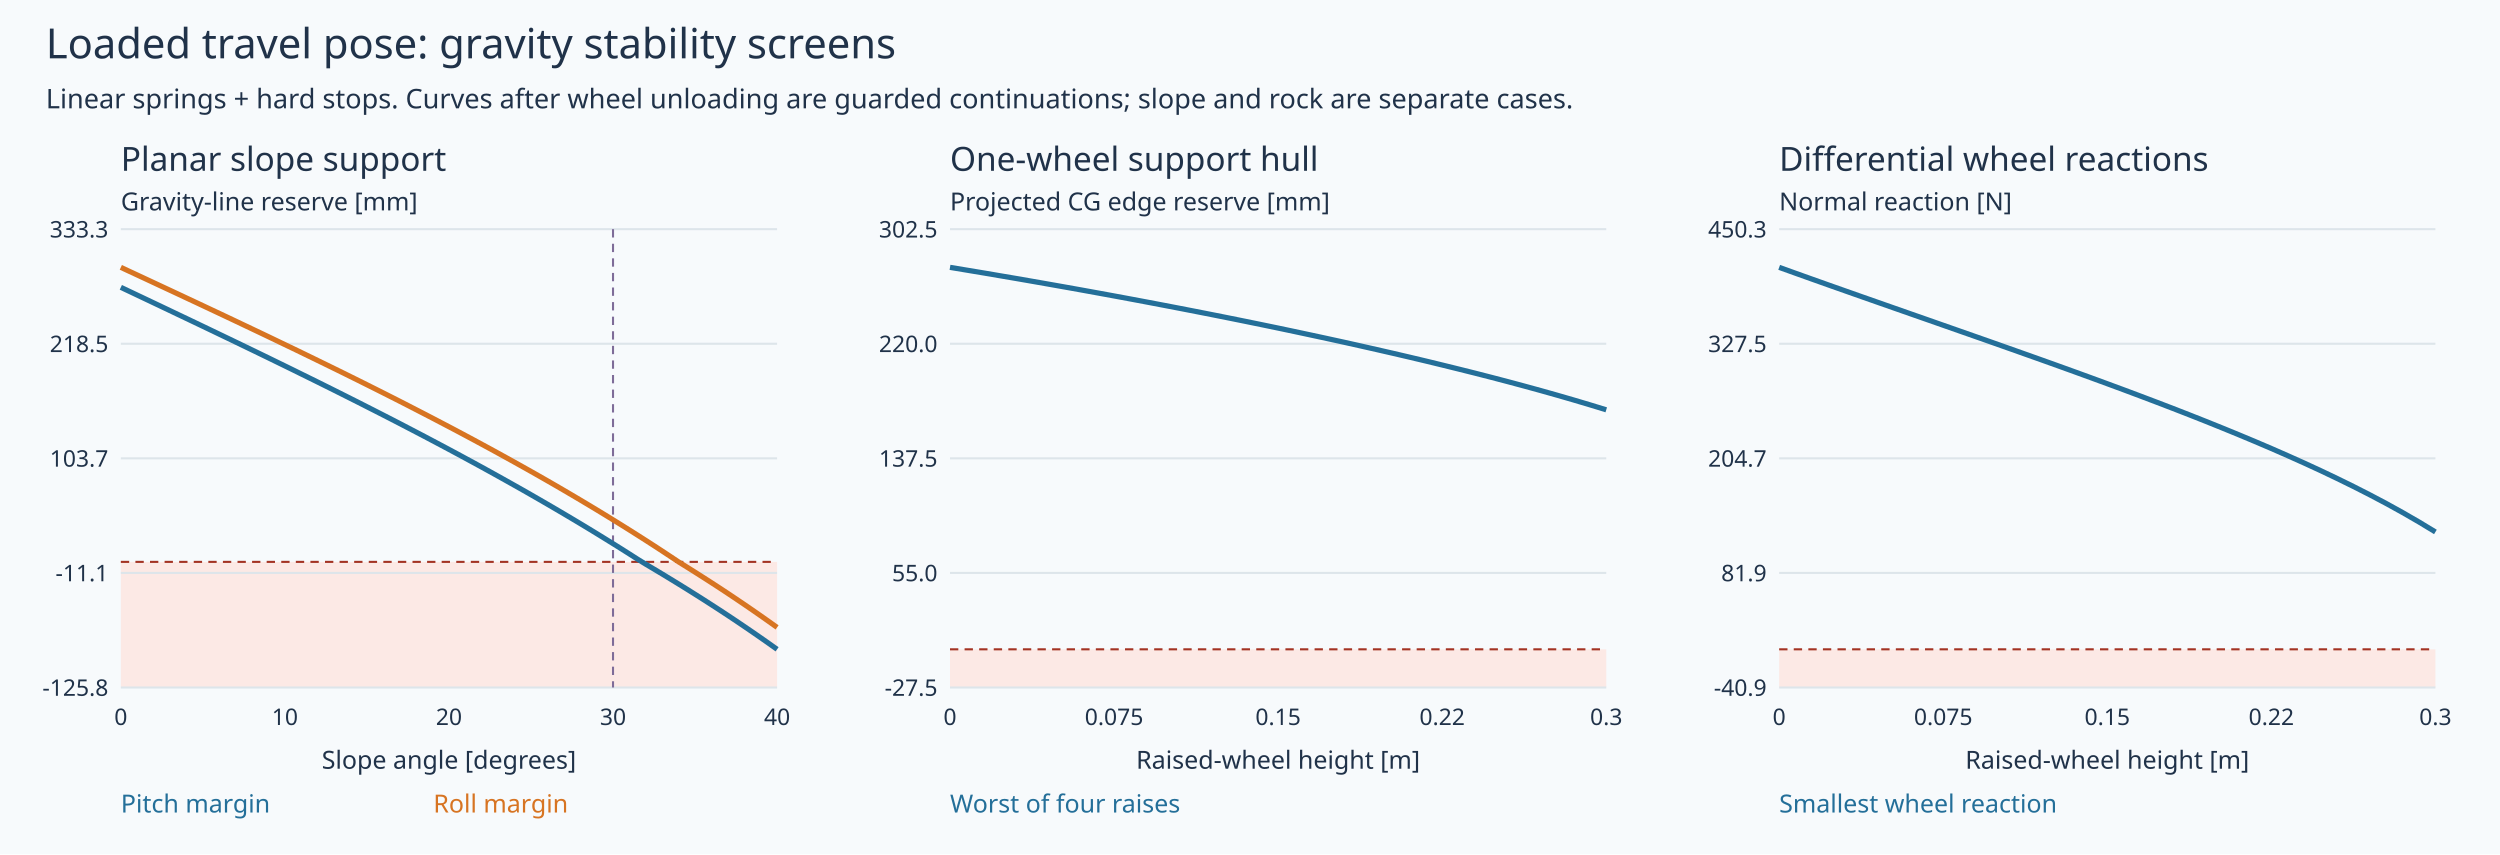
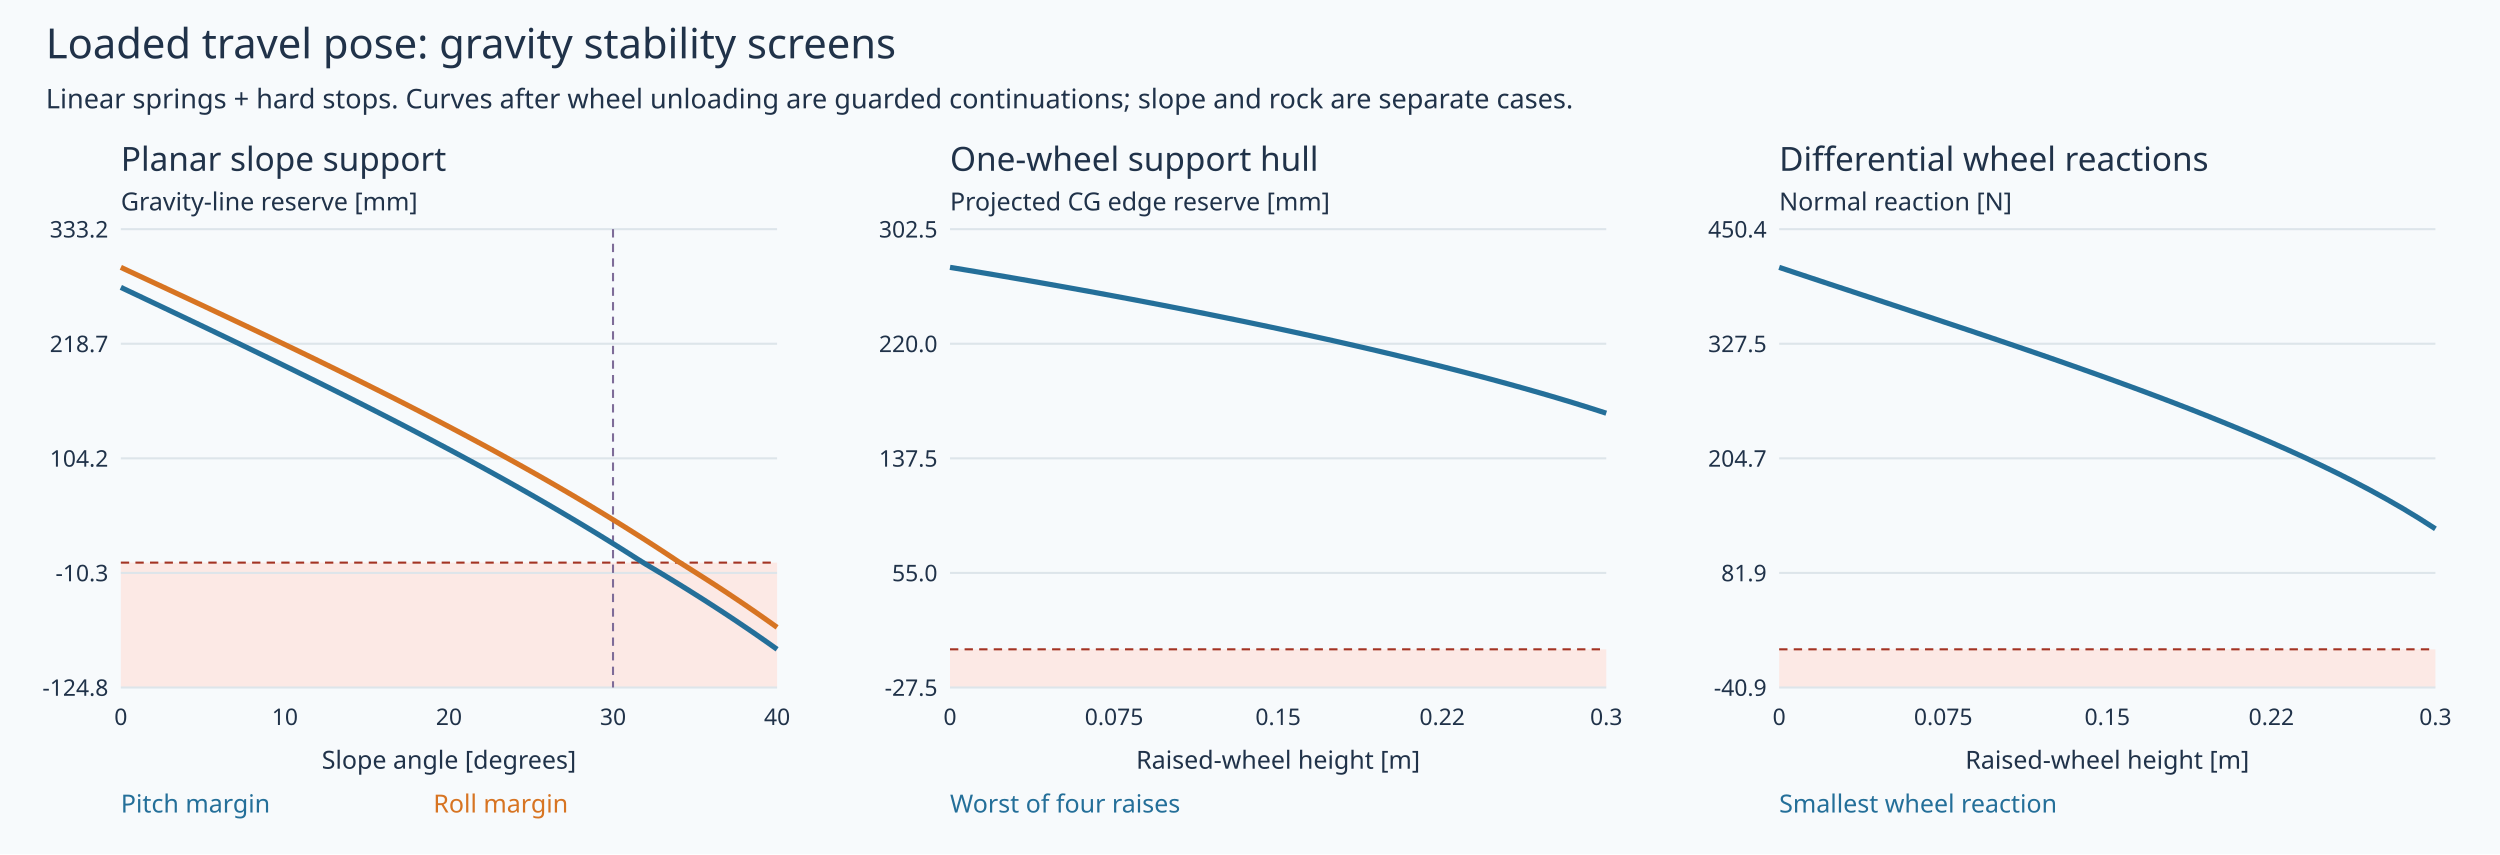
<svg xmlns="http://www.w3.org/2000/svg" viewBox="0 0 1200 410" role="img" aria-label="Static slope and one-wheel articulation stability curves">
  <rect width="1200" height="410" fill="#f7fafc" />
  <g font-family="sans-serif" fill="#203249">
    <text x="22" y="28" font-size="20">Loaded travel pose: gravity stability screens</text>
    <text x="22" y="52" font-size="13">Linear springs + hard stops. Curves after wheel unloading are guarded continuations; slope and rock are separate cases.</text>
    <text x="58" y="82" font-size="16">Planar slope support</text>
    <text x="58" y="101" font-size="12">Gravity-line reserve [mm]</text>
-     <rect x="58" y="269.70" width="315" height="60.30" fill="#fce9e5" />
+     <rect x="58" y="270.06" width="315" height="59.94" fill="#fce9e5" />
    <line x1="58" y1="330.00" x2="373" y2="330.00" stroke="#dde5ea" />
-     <text x="52" y="334.00" text-anchor="end" font-size="11">-125.8</text>
+     <text x="52" y="334.00" text-anchor="end" font-size="11">-124.8</text>
    <text x="58.00" y="348" text-anchor="middle" font-size="11">0</text>
    <line x1="58" y1="275.00" x2="373" y2="275.00" stroke="#dde5ea" />
-     <text x="52" y="279.00" text-anchor="end" font-size="11">-11.1</text>
+     <text x="52" y="279.00" text-anchor="end" font-size="11">-10.3</text>
    <text x="136.75" y="348" text-anchor="middle" font-size="11">10</text>
    <line x1="58" y1="220.00" x2="373" y2="220.00" stroke="#dde5ea" />
-     <text x="52" y="224.00" text-anchor="end" font-size="11">103.7</text>
+     <text x="52" y="224.00" text-anchor="end" font-size="11">104.2</text>
    <text x="215.50" y="348" text-anchor="middle" font-size="11">20</text>
    <line x1="58" y1="165.00" x2="373" y2="165.00" stroke="#dde5ea" />
-     <text x="52" y="169.00" text-anchor="end" font-size="11">218.5</text>
+     <text x="52" y="169.00" text-anchor="end" font-size="11">218.7</text>
    <text x="294.25" y="348" text-anchor="middle" font-size="11">30</text>
    <line x1="58" y1="110.00" x2="373" y2="110.00" stroke="#dde5ea" />
-     <text x="52" y="114.00" text-anchor="end" font-size="11">333.3</text>
+     <text x="52" y="114.00" text-anchor="end" font-size="11">333.2</text>
    <text x="373.00" y="348" text-anchor="middle" font-size="11">40</text>
-     <line x1="58" y1="269.70" x2="373" y2="269.70" stroke="#a33323" stroke-dasharray="4 3" />
+     <line x1="58" y1="270.06" x2="373" y2="270.06" stroke="#a33323" stroke-dasharray="4 3" />
    <line x1="294.25" y1="110" x2="294.25" y2="330" stroke="#7e6c98" stroke-dasharray="4 3" />
-     <polyline points="58.00,137.92 61.94,139.78 65.88,141.65 69.81,143.51 73.75,145.38 77.69,147.25 81.62,149.12 85.56,151.00 89.50,152.87 93.44,154.75 97.38,156.63 101.31,158.51 105.25,160.40 109.19,162.29 113.12,164.18 117.06,166.08 121.00,167.98 124.94,169.89 128.88,171.80 132.81,173.72 136.75,175.64 140.69,177.57 144.62,179.51 148.56,181.45 152.50,183.39 156.44,185.35 160.38,187.31 164.31,189.28 168.25,191.26 172.19,193.24 176.12,195.24 180.06,197.24 184.00,199.25 187.94,201.27 191.88,203.30 195.81,205.35 199.75,207.40 203.69,209.46 207.62,211.54 211.56,213.62 215.50,215.72 219.44,217.83 223.38,219.96 227.31,222.09 231.25,224.24 235.19,226.41 239.12,228.59 243.06,230.79 247.00,233.00 250.94,235.22 254.88,237.47 258.81,239.73 262.75,242.01 266.69,244.31 270.62,246.62 274.56,248.96 278.50,251.31 282.44,253.69 286.38,256.09 290.31,258.51 294.25,260.95 298.19,263.41 302.12,265.90 306.06,268.42 310.00,270.84 313.94,273.18 317.88,275.54 321.81,277.93 325.75,280.34 329.69,282.78 333.62,285.25 337.56,287.74 341.50,290.27 345.44,292.82 349.38,295.41 353.31,298.03 357.25,300.69 361.19,303.38 365.12,306.10 369.06,308.86 373.00,311.67" fill="none" stroke="#246f99" stroke-width="2.5" />
+     <polyline points="58.00,137.94 61.94,139.81 65.88,141.67 69.81,143.54 73.75,145.40 77.69,147.27 81.62,149.14 85.56,151.01 89.50,152.89 93.44,154.76 97.38,156.64 101.31,158.52 105.25,160.41 109.19,162.30 113.12,164.19 117.06,166.09 121.00,167.99 124.94,169.90 128.88,171.81 132.81,173.72 136.75,175.65 140.69,177.57 144.62,179.51 148.56,181.45 152.50,183.39 156.44,185.35 160.38,187.31 164.31,189.28 168.25,191.25 172.19,193.24 176.12,195.23 180.06,197.23 184.00,199.24 187.94,201.26 191.88,203.29 195.81,205.33 199.75,207.38 203.69,209.45 207.62,211.52 211.56,213.61 215.50,215.70 219.44,217.81 223.38,219.94 227.31,222.07 231.25,224.22 235.19,226.39 239.12,228.57 243.06,230.76 247.00,232.97 250.94,235.20 254.88,237.44 258.81,239.70 262.75,241.98 266.69,244.28 270.62,246.59 274.56,248.93 278.50,251.28 282.44,253.66 286.38,256.05 290.31,258.47 294.25,260.91 298.19,263.38 302.12,265.87 306.06,268.38 310.00,270.84 313.94,273.18 317.88,275.54 321.81,277.93 325.75,280.34 329.69,282.78 333.62,285.25 337.56,287.74 341.50,290.27 345.44,292.82 349.38,295.41 353.31,298.03 357.25,300.69 361.19,303.37 365.12,306.10 369.06,308.86 373.00,311.67" fill="none" stroke="#246f99" stroke-width="2.5" />
    <text x="58" y="390" font-size="12" fill="#246f99">Pitch margin</text>
-     <polyline points="58.00,128.33 61.94,130.17 65.88,132.00 69.81,133.83 73.75,135.67 77.69,137.51 81.62,139.34 85.56,141.18 89.50,143.03 93.44,144.87 97.38,146.72 101.31,148.57 105.25,150.42 109.19,152.28 113.12,154.14 117.06,156.01 121.00,157.88 124.94,159.75 128.88,161.63 132.81,163.52 136.75,165.41 140.69,167.30 144.62,169.20 148.56,171.11 152.50,173.03 156.44,174.95 160.38,176.88 164.31,178.81 168.25,180.76 172.19,182.71 176.12,184.67 180.06,186.64 184.00,188.62 187.94,190.61 191.88,192.61 195.81,194.62 199.75,196.65 203.69,198.68 207.62,200.72 211.56,202.78 215.50,204.84 219.44,206.92 223.38,209.02 227.31,211.12 231.25,213.25 235.19,215.38 239.12,217.53 243.06,219.70 247.00,221.88 250.94,224.08 254.88,226.29 258.81,228.52 262.75,230.77 266.69,233.04 270.62,235.33 274.56,237.64 278.50,239.97 282.44,242.32 286.38,244.69 290.31,247.08 294.25,249.50 298.19,251.94 302.12,254.40 306.06,256.89 310.00,259.40 313.94,261.94 317.88,264.51 321.81,267.11 325.75,269.73 329.69,272.18 333.62,274.65 337.56,277.15 341.50,279.68 345.44,282.24 349.38,284.84 353.31,287.47 357.25,290.13 361.19,292.83 365.12,295.56 369.06,298.34 373.00,301.15" fill="none" stroke="#d77422" stroke-width="2.5" />
+     <polyline points="58.00,128.33 61.94,130.17 65.88,132.00 69.81,133.83 73.75,135.67 77.69,137.50 81.62,139.34 85.56,141.18 89.50,143.02 93.44,144.86 97.38,146.71 101.31,148.56 105.25,150.41 109.19,152.27 113.12,154.13 117.06,155.99 121.00,157.86 124.94,159.74 128.88,161.61 132.81,163.50 136.75,165.39 140.69,167.28 144.62,169.18 148.56,171.09 152.50,173.00 156.44,174.93 160.38,176.85 164.31,178.79 168.25,180.73 172.19,182.69 176.12,184.65 180.06,186.62 184.00,188.60 187.94,190.58 191.88,192.58 195.81,194.59 199.75,196.61 203.69,198.64 207.62,200.69 211.56,202.74 215.50,204.81 219.44,206.89 223.38,208.98 227.31,211.09 231.25,213.21 235.19,215.34 239.12,217.49 243.06,219.66 247.00,221.84 250.94,224.03 254.88,226.25 258.81,228.48 262.75,230.73 266.69,233.00 270.62,235.29 274.56,237.59 278.50,239.92 282.44,242.27 286.38,244.64 290.31,247.03 294.25,249.45 298.19,251.88 302.12,254.35 306.06,256.84 310.00,259.35 313.94,261.89 317.88,264.46 321.81,267.05 325.75,269.68 329.69,272.15 333.62,274.63 337.56,277.13 341.50,279.66 345.44,282.22 349.38,284.82 353.31,287.45 357.25,290.11 361.19,292.81 365.12,295.54 369.06,298.32 373.00,301.13" fill="none" stroke="#d77422" stroke-width="2.5" />
    <text x="208" y="390" font-size="12" fill="#d77422">Roll margin</text>
    <text x="215.5" y="369" text-anchor="middle" font-size="12">Slope angle [degrees]</text>
    <text x="456" y="82" font-size="16">One-wheel support hull</text>
    <text x="456" y="101" font-size="12">Projected CG edge reserve [mm]</text>
    <rect x="456" y="311.67" width="315" height="18.33" fill="#fce9e5" />
    <line x1="456" y1="330.00" x2="771" y2="330.00" stroke="#dde5ea" />
    <text x="450" y="334.00" text-anchor="end" font-size="11">-27.5</text>
    <text x="456.00" y="348" text-anchor="middle" font-size="11">0</text>
    <line x1="456" y1="275.00" x2="771" y2="275.00" stroke="#dde5ea" />
    <text x="450" y="279.00" text-anchor="end" font-size="11">55.0</text>
    <text x="534.75" y="348" text-anchor="middle" font-size="11">0.075</text>
    <line x1="456" y1="220.00" x2="771" y2="220.00" stroke="#dde5ea" />
    <text x="450" y="224.00" text-anchor="end" font-size="11">137.5</text>
    <text x="613.50" y="348" text-anchor="middle" font-size="11">0.15</text>
    <line x1="456" y1="165.00" x2="771" y2="165.00" stroke="#dde5ea" />
    <text x="450" y="169.00" text-anchor="end" font-size="11">220.0</text>
    <text x="692.25" y="348" text-anchor="middle" font-size="11">0.22</text>
    <line x1="456" y1="110.00" x2="771" y2="110.00" stroke="#dde5ea" />
    <text x="450" y="114.00" text-anchor="end" font-size="11">302.5</text>
    <text x="771.00" y="348" text-anchor="middle" font-size="11">0.3</text>
    <line x1="456" y1="311.67" x2="771" y2="311.67" stroke="#a33323" stroke-dasharray="4 3" />
-     <polyline points="456.00,128.33 463.88,129.64 471.75,130.95 479.62,132.29 487.50,133.63 495.38,135.00 503.25,136.38 511.12,137.77 519.00,139.18 526.88,140.61 534.75,142.05 542.62,143.51 550.50,144.99 558.38,146.49 566.25,148.00 574.12,149.53 582.00,151.08 589.88,152.65 597.75,154.24 605.62,155.85 613.50,157.48 621.38,159.14 629.25,160.82 637.12,162.52 645.00,164.24 652.88,166.00 660.75,167.78 668.62,169.58 676.50,171.42 684.38,173.29 692.25,175.20 700.12,177.14 708.00,179.11 715.88,181.13 723.75,183.19 731.62,185.30 739.50,187.46 747.38,189.68 755.25,191.96 763.12,194.30 771.00,196.72" fill="none" stroke="#246f99" stroke-width="2.5" />
+     <polyline points="456.00,128.33 463.88,129.63 471.75,130.95 479.62,132.28 487.50,133.63 495.38,134.99 503.25,136.38 511.12,137.78 519.00,139.20 526.88,140.63 534.75,142.09 542.62,143.56 550.50,145.06 558.38,146.57 566.25,148.11 574.12,149.66 582.00,151.24 589.88,152.84 597.75,154.45 605.62,156.10 613.50,157.76 621.38,159.46 629.25,161.17 637.12,162.91 645.00,164.68 652.88,166.48 660.75,168.31 668.62,170.17 676.50,172.07 684.38,174.00 692.25,175.96 700.12,177.97 708.00,180.01 715.88,182.10 723.75,184.24 731.62,186.43 739.50,188.68 747.38,190.99 755.25,193.36 763.12,195.81 771.00,198.34" fill="none" stroke="#246f99" stroke-width="2.5" />
    <text x="456" y="390" font-size="12" fill="#246f99">Worst of four raises</text>
    <text x="613.5" y="369" text-anchor="middle" font-size="12">Raised-wheel height [m]</text>
    <text x="854" y="82" font-size="16">Differential wheel reactions</text>
    <text x="854" y="101" font-size="12">Normal reaction [N]</text>
    <rect x="854" y="311.67" width="315" height="18.33" fill="#fce9e5" />
    <line x1="854" y1="330.00" x2="1169" y2="330.00" stroke="#dde5ea" />
    <text x="848" y="334.00" text-anchor="end" font-size="11">-40.9</text>
    <text x="854.00" y="348" text-anchor="middle" font-size="11">0</text>
    <line x1="854" y1="275.00" x2="1169" y2="275.00" stroke="#dde5ea" />
    <text x="848" y="279.00" text-anchor="end" font-size="11">81.9</text>
    <text x="932.75" y="348" text-anchor="middle" font-size="11">0.075</text>
    <line x1="854" y1="220.00" x2="1169" y2="220.00" stroke="#dde5ea" />
    <text x="848" y="224.00" text-anchor="end" font-size="11">204.7</text>
    <text x="1011.50" y="348" text-anchor="middle" font-size="11">0.15</text>
    <line x1="854" y1="165.00" x2="1169" y2="165.00" stroke="#dde5ea" />
    <text x="848" y="169.00" text-anchor="end" font-size="11">327.5</text>
    <text x="1090.25" y="348" text-anchor="middle" font-size="11">0.22</text>
    <line x1="854" y1="110.00" x2="1169" y2="110.00" stroke="#dde5ea" />
-     <text x="848" y="114.00" text-anchor="end" font-size="11">450.3</text>
+     <text x="848" y="114.00" text-anchor="end" font-size="11">450.4</text>
    <text x="1169.00" y="348" text-anchor="middle" font-size="11">0.3</text>
    <line x1="854" y1="311.67" x2="1169" y2="311.67" stroke="#a33323" stroke-dasharray="4 3" />
-     <polyline points="854.00,128.33 861.88,131.16 869.75,133.97 877.62,136.77 885.50,139.55 893.38,142.33 901.25,145.09 909.12,147.85 917.00,150.61 924.88,153.36 932.75,156.12 940.62,158.88 948.50,161.64 956.38,164.41 964.25,167.19 972.12,169.98 980.00,172.78 987.88,175.60 995.75,178.44 1003.62,181.30 1011.50,184.19 1019.38,187.10 1027.25,190.05 1035.12,193.03 1043.00,196.05 1050.88,199.12 1058.75,202.23 1066.62,205.40 1074.50,208.63 1082.38,211.92 1090.25,215.28 1098.12,218.73 1106.00,222.26 1113.88,225.89 1121.75,229.64 1129.62,233.50 1137.50,237.51 1145.38,241.67 1153.25,246.02 1161.12,250.56 1169.00,255.34" fill="none" stroke="#246f99" stroke-width="2.5" />
+     <polyline points="854.00,128.33 861.88,130.95 869.75,133.57 877.62,136.18 885.50,138.78 893.38,141.38 901.25,143.98 909.12,146.58 917.00,149.19 924.88,151.80 932.75,154.42 940.62,157.04 948.50,159.68 956.38,162.34 964.25,165.01 972.12,167.70 980.00,170.40 987.88,173.14 995.75,175.90 1003.62,178.69 1011.50,181.51 1019.38,184.37 1027.25,187.26 1035.12,190.20 1043.00,193.19 1050.88,196.23 1058.75,199.33 1066.62,202.50 1074.50,205.73 1082.38,209.04 1090.25,212.43 1098.12,215.92 1106.00,219.51 1113.88,223.22 1121.75,227.05 1129.62,231.03 1137.50,235.17 1145.38,239.49 1153.25,244.02 1161.12,248.79 1169.00,253.83" fill="none" stroke="#246f99" stroke-width="2.5" />
    <text x="854" y="390" font-size="12" fill="#246f99">Smallest wheel reaction</text>
    <text x="1011.5" y="369" text-anchor="middle" font-size="12">Raised-wheel height [m]</text>
  </g>
</svg>
